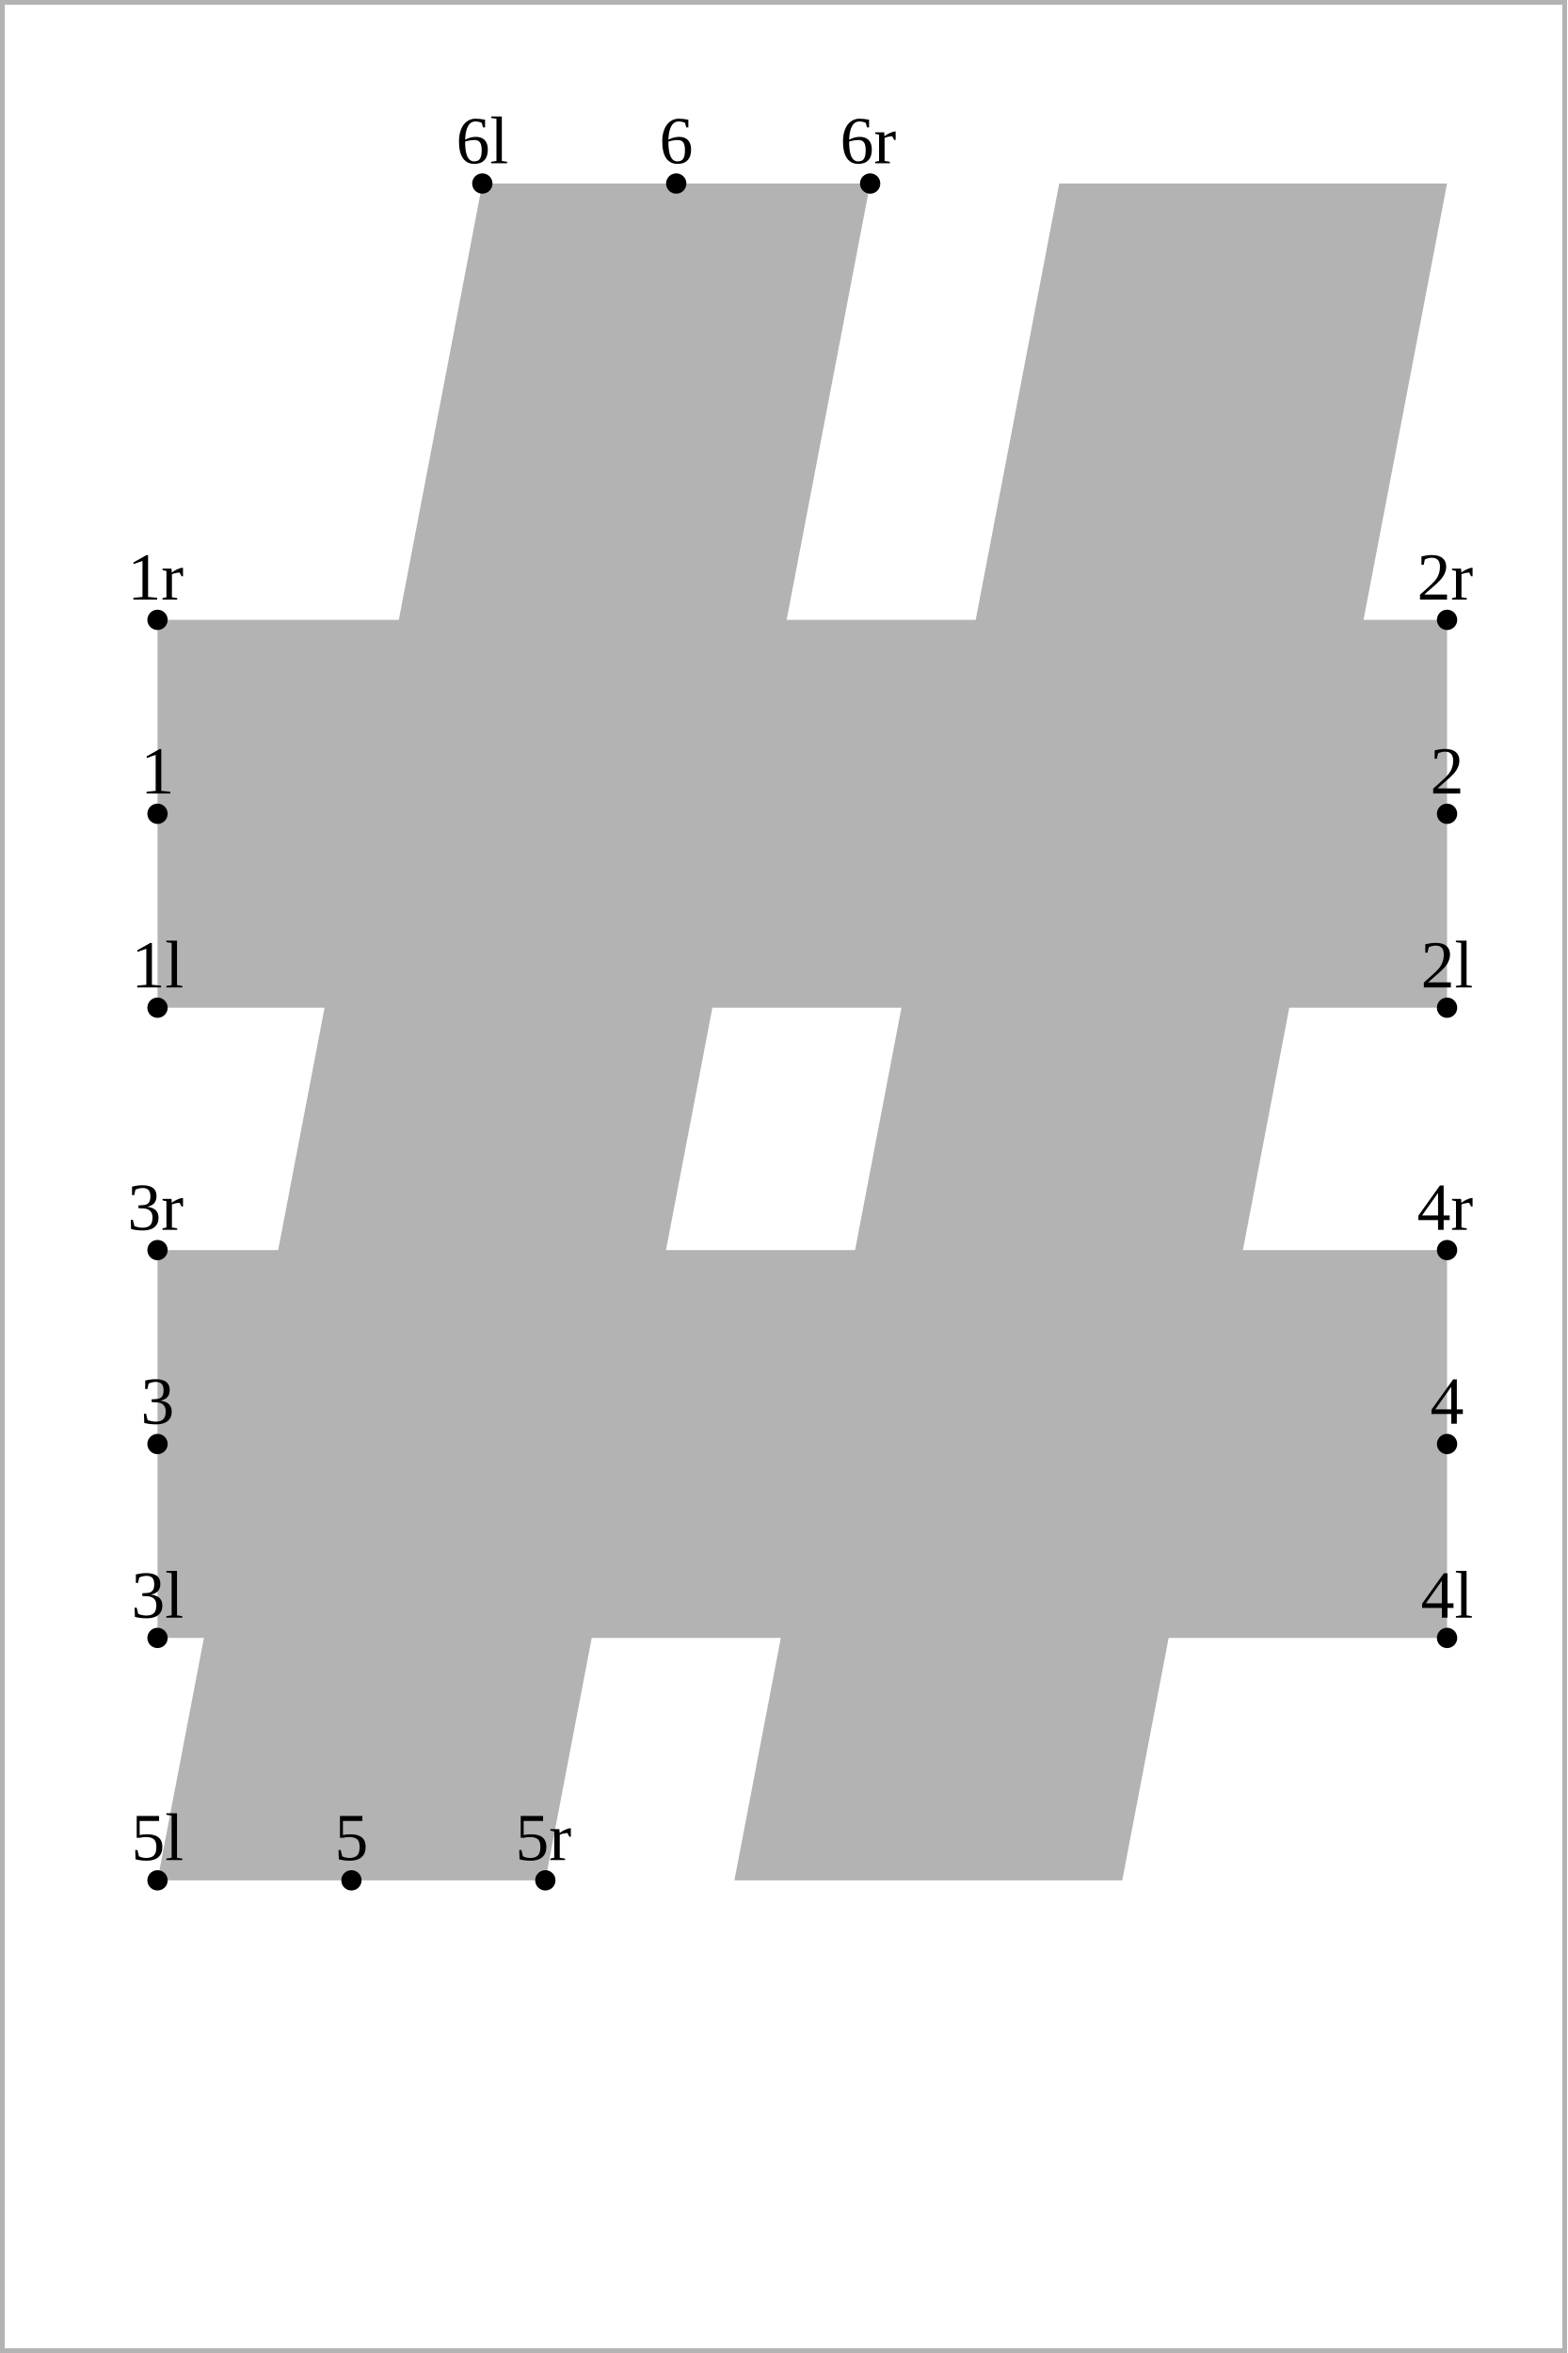
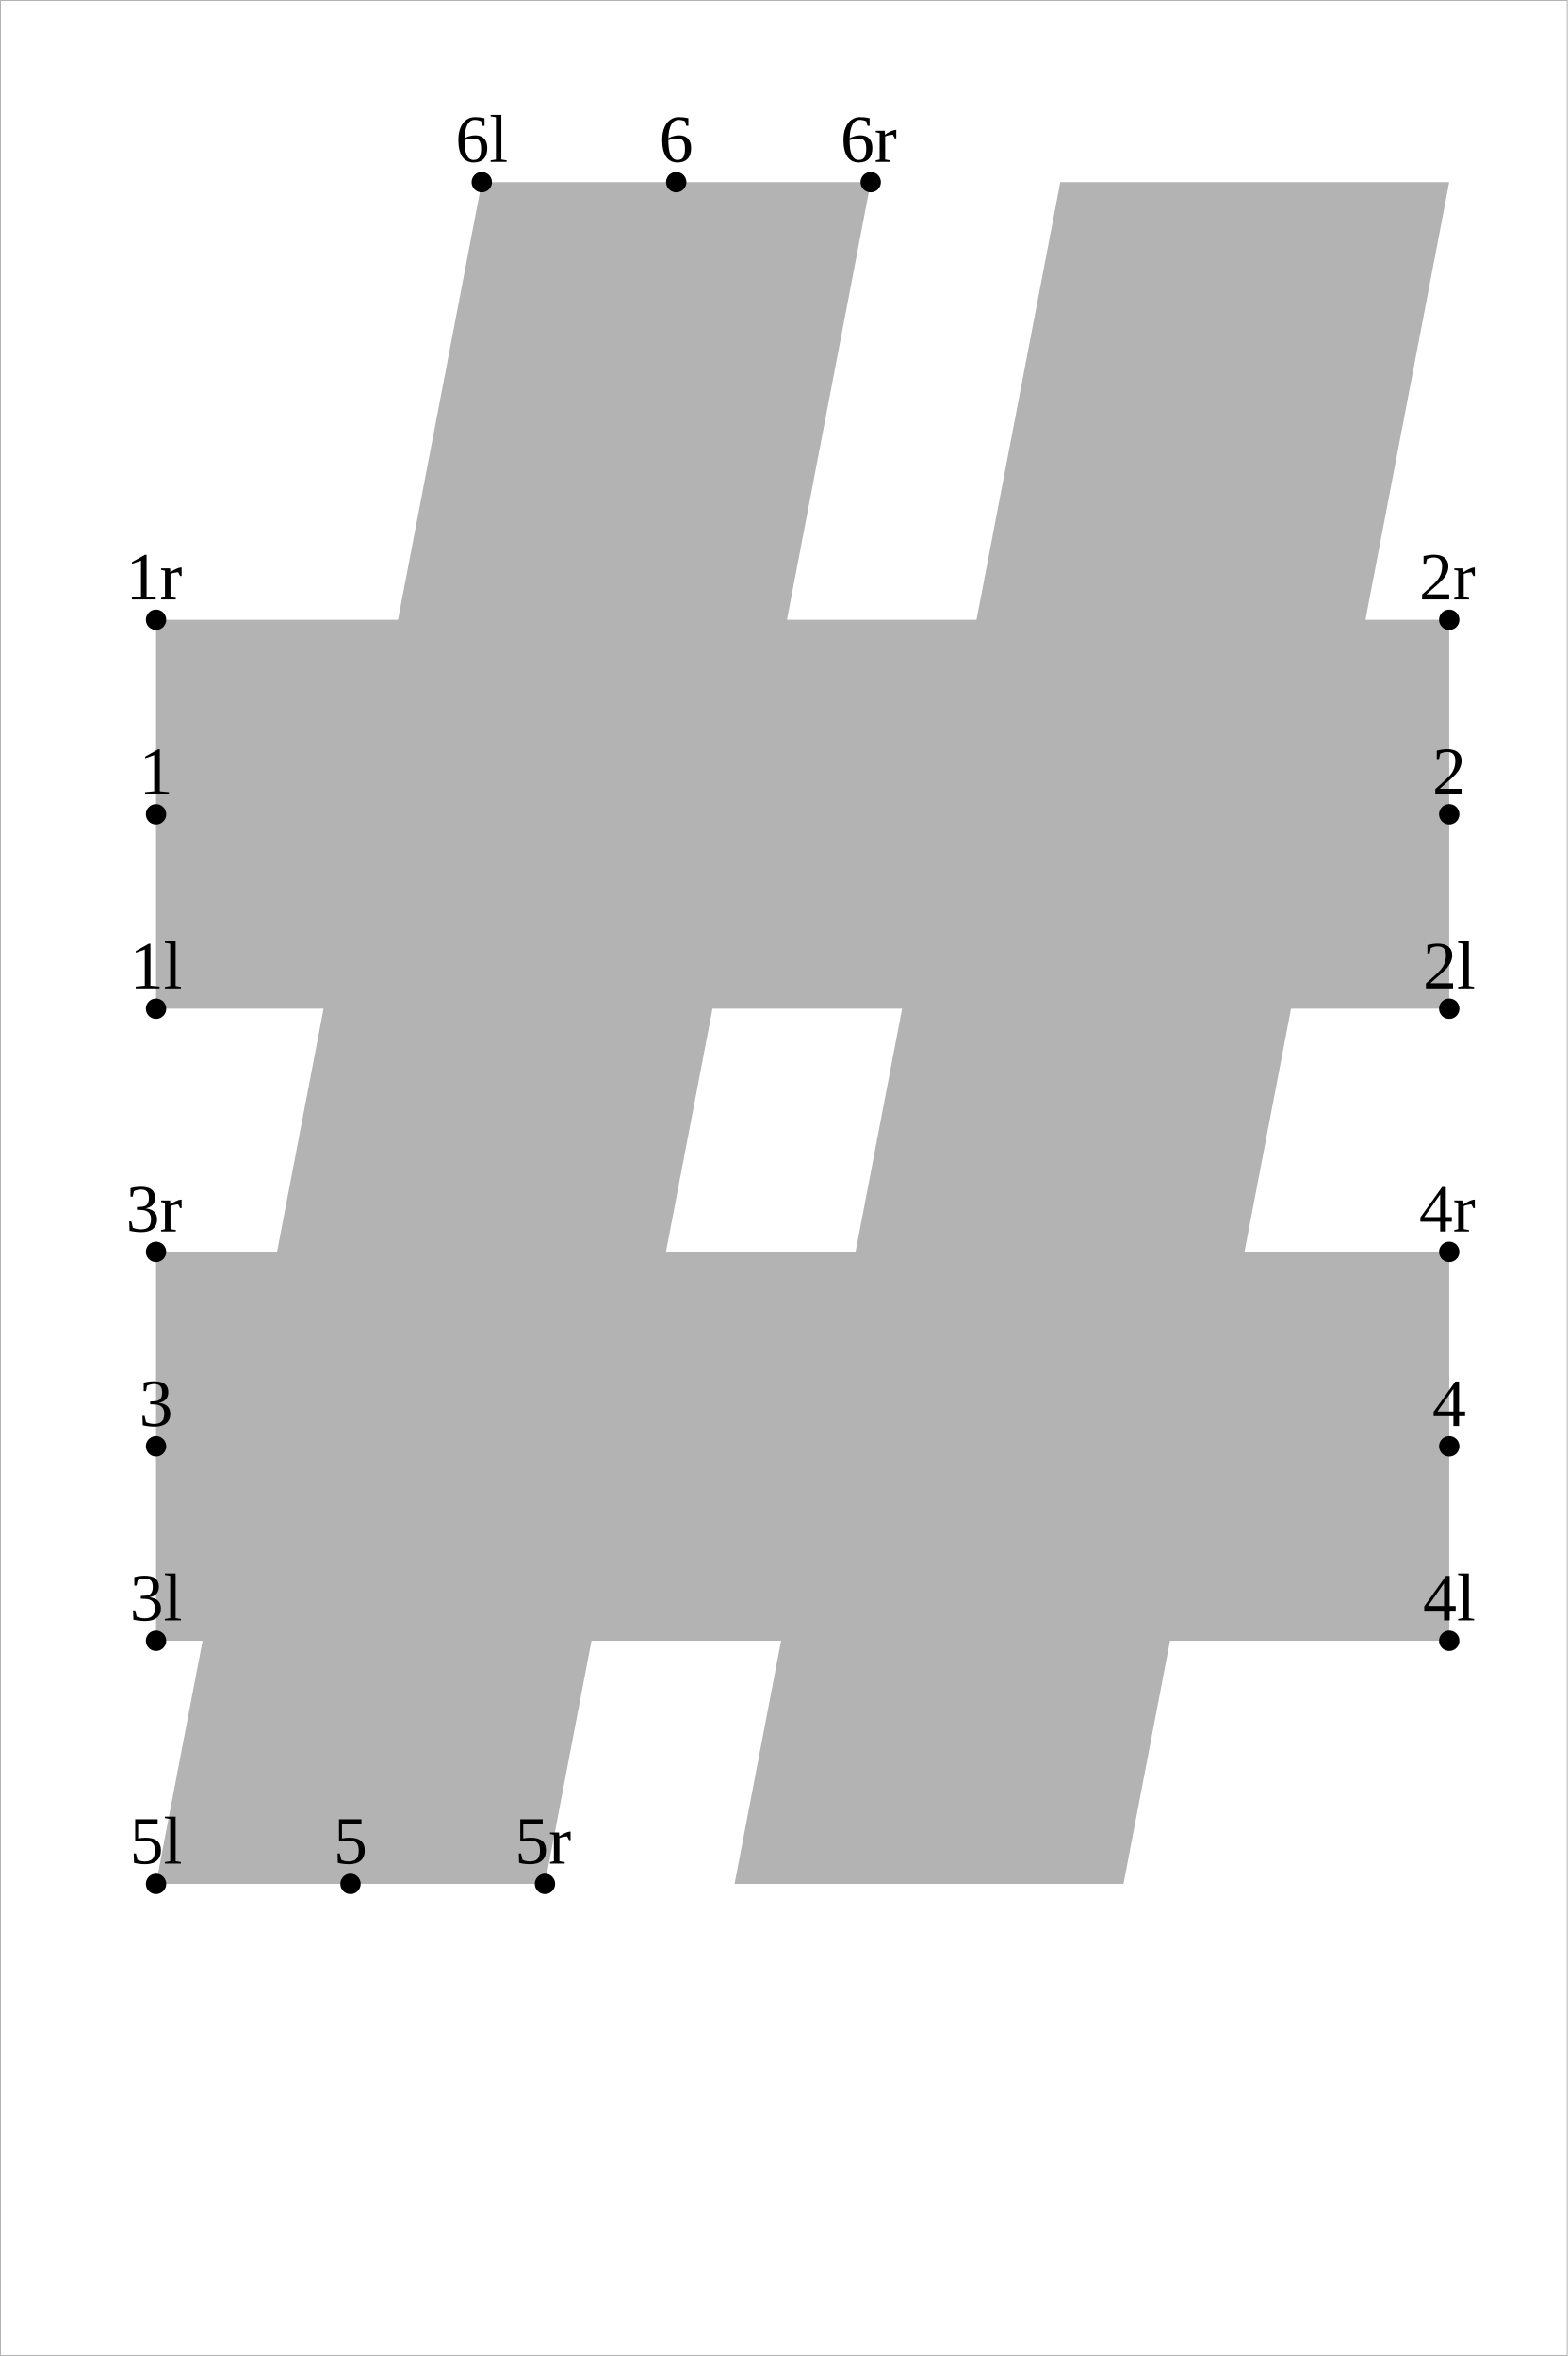
- <svg xmlns="http://www.w3.org/2000/svg" version="1.1" width="237.433" height="356.505" viewBox="0 0 237.433 356.505">
-   <path d="M23.865 152.677L219.25 152.677L219.25 93.915L23.865 93.915Z" style="fill: rgb(70%,70%,70%);stroke: none;" />
-   <path d="M23.865 248.165L219.25 248.165L219.25 189.403L23.865 189.403Z" style="fill: rgb(70%,70%,70%);stroke: none;" />
-   <path d="M23.865 284.891L73.079 27.807L131.841 27.807L82.627 284.891Z" style="fill: rgb(70%,70%,70%);stroke: none;" />
-   <path d="M111.273 284.891L160.488 27.807L219.25 27.807L170.036 284.891Z" style="fill: rgb(70%,70%,70%);stroke: none;" />
-   <g transform="matrix(1.024002,-0,-0,1.024002,19.89748 149.6051)" style="fill: rgb(0%,0%,0%);">
+ <svg xmlns="http://www.w3.org/2000/svg" version="1.1" width="1184.286" height="1779.645" viewBox="0 0 1184.286 1779.645">
+   <path d="M117.884 761.945L1094.81 761.945L1094.81 468.134L117.884 468.134Z" style="fill: rgb(70%,70%,70%);stroke: none;" />
+   <path d="M117.884 1239.387L1094.81 1239.387L1094.81 945.575L117.884 945.575Z" style="fill: rgb(70%,70%,70%);stroke: none;" />
+   <path d="M117.884 1423.016L363.956 137.597L657.767 137.597L411.695 1423.016Z" style="fill: rgb(70%,70%,70%);stroke: none;" />
+   <path d="M554.927 1423.016L800.998 137.597L1094.81 137.597L848.738 1423.016Z" style="fill: rgb(70%,70%,70%);stroke: none;" />
+   <g transform="matrix(5.12001,-0,-0,5.12001,98.04709 746.5854)" style="fill: rgb(0%,0%,0%);">
    <text font-size="9.963">1l</text>
  </g>
-   <path d="M23.865 152.677l0 0" style="stroke:rgb(0%,0%,0%); stroke-width: 3.072;stroke-linecap: round;stroke-linejoin: round;stroke-miterlimit: 10;fill: none;" />
-   <g transform="matrix(1.024002,-0,-0,1.024002,215.2826 149.6051)" style="fill: rgb(0%,0%,0%);">
+   <path d="M117.884 761.945l0 0" style="stroke:rgb(0%,0%,0%); stroke-width: 15.36;stroke-linecap: round;stroke-linejoin: round;stroke-miterlimit: 10;fill: none;" />
+   <g transform="matrix(5.12001,-0,-0,5.12001,1074.973 746.5854)" style="fill: rgb(0%,0%,0%);">
    <text font-size="9.963">2l</text>
  </g>
-   <path d="M219.25 152.677l0 0" style="stroke:rgb(0%,0%,0%); stroke-width: 3.072;stroke-linecap: round;stroke-linejoin: round;stroke-miterlimit: 10;fill: none;" />
-   <g transform="matrix(1.024002,-0,-0,1.024002,19.89748 245.0934)" style="fill: rgb(0%,0%,0%);">
+   <path d="M1094.81 761.945l0 0" style="stroke:rgb(0%,0%,0%); stroke-width: 15.36;stroke-linecap: round;stroke-linejoin: round;stroke-miterlimit: 10;fill: none;" />
+   <g transform="matrix(5.12001,-0,-0,5.12001,98.04709 1224.027)" style="fill: rgb(0%,0%,0%);">
    <text font-size="9.963">3l</text>
  </g>
-   <path d="M23.865 248.165l0 0" style="stroke:rgb(0%,0%,0%); stroke-width: 3.072;stroke-linecap: round;stroke-linejoin: round;stroke-miterlimit: 10;fill: none;" />
-   <g transform="matrix(1.024002,-0,-0,1.024002,215.2826 245.0934)" style="fill: rgb(0%,0%,0%);">
+   <path d="M117.884 1239.387l0 0" style="stroke:rgb(0%,0%,0%); stroke-width: 15.36;stroke-linecap: round;stroke-linejoin: round;stroke-miterlimit: 10;fill: none;" />
+   <g transform="matrix(5.12001,-0,-0,5.12001,1074.973 1224.027)" style="fill: rgb(0%,0%,0%);">
    <text font-size="9.963">4l</text>
  </g>
-   <path d="M219.25 248.165l0 0" style="stroke:rgb(0%,0%,0%); stroke-width: 3.072;stroke-linecap: round;stroke-linejoin: round;stroke-miterlimit: 10;fill: none;" />
-   <g transform="matrix(1.024002,-0,-0,1.024002,19.89748 281.8194)" style="fill: rgb(0%,0%,0%);">
+   <path d="M1094.81 1239.387l0 0" style="stroke:rgb(0%,0%,0%); stroke-width: 15.36;stroke-linecap: round;stroke-linejoin: round;stroke-miterlimit: 10;fill: none;" />
+   <g transform="matrix(5.12001,-0,-0,5.12001,98.04709 1407.656)" style="fill: rgb(0%,0%,0%);">
    <text font-size="9.963">5l</text>
  </g>
-   <path d="M23.865 284.891l0 0" style="stroke:rgb(0%,0%,0%); stroke-width: 3.072;stroke-linecap: round;stroke-linejoin: round;stroke-miterlimit: 10;fill: none;" />
-   <g transform="matrix(1.024002,-0,-0,1.024002,69.11183 24.7355)" style="fill: rgb(0%,0%,0%);">
+   <path d="M117.884 1423.016l0 0" style="stroke:rgb(0%,0%,0%); stroke-width: 15.36;stroke-linecap: round;stroke-linejoin: round;stroke-miterlimit: 10;fill: none;" />
+   <g transform="matrix(5.12001,-0,-0,5.12001,344.1189 122.2372)" style="fill: rgb(0%,0%,0%);">
    <text font-size="9.963">6l</text>
  </g>
-   <path d="M73.079 27.807l0 0" style="stroke:rgb(0%,0%,0%); stroke-width: 3.072;stroke-linecap: round;stroke-linejoin: round;stroke-miterlimit: 10;fill: none;" />
-   <g transform="matrix(1.024002,-0,-0,1.024002,21.31441 120.224)" style="fill: rgb(0%,0%,0%);">
+   <path d="M363.956 137.597l0 0" style="stroke:rgb(0%,0%,0%); stroke-width: 15.36;stroke-linecap: round;stroke-linejoin: round;stroke-miterlimit: 10;fill: none;" />
+   <g transform="matrix(5.12001,-0,-0,5.12001,105.1317 599.6797)" style="fill: rgb(0%,0%,0%);">
    <text font-size="9.963">1</text>
  </g>
-   <path d="M23.865 123.296l0 0" style="stroke:rgb(0%,0%,0%); stroke-width: 3.072;stroke-linecap: round;stroke-linejoin: round;stroke-miterlimit: 10;fill: none;" />
-   <g transform="matrix(1.024002,-0,-0,1.024002,216.6995 120.224)" style="fill: rgb(0%,0%,0%);">
+   <path d="M117.884 615.04l0 0" style="stroke:rgb(0%,0%,0%); stroke-width: 15.36;stroke-linecap: round;stroke-linejoin: round;stroke-miterlimit: 10;fill: none;" />
+   <g transform="matrix(5.12001,-0,-0,5.12001,1082.057 599.6797)" style="fill: rgb(0%,0%,0%);">
    <text font-size="9.963">2</text>
  </g>
-   <path d="M219.25 123.296l0 0" style="stroke:rgb(0%,0%,0%); stroke-width: 3.072;stroke-linecap: round;stroke-linejoin: round;stroke-miterlimit: 10;fill: none;" />
-   <g transform="matrix(1.024002,-0,-0,1.024002,21.31441 215.7122)" style="fill: rgb(0%,0%,0%);">
+   <path d="M1094.81 615.04l0 0" style="stroke:rgb(0%,0%,0%); stroke-width: 15.36;stroke-linecap: round;stroke-linejoin: round;stroke-miterlimit: 10;fill: none;" />
+   <g transform="matrix(5.12001,-0,-0,5.12001,105.1317 1077.121)" style="fill: rgb(0%,0%,0%);">
    <text font-size="9.963">3</text>
  </g>
-   <path d="M23.865 218.784l0 0" style="stroke:rgb(0%,0%,0%); stroke-width: 3.072;stroke-linecap: round;stroke-linejoin: round;stroke-miterlimit: 10;fill: none;" />
-   <g transform="matrix(1.024002,-0,-0,1.024002,216.6995 215.7122)" style="fill: rgb(0%,0%,0%);">
+   <path d="M117.884 1092.481l0 0" style="stroke:rgb(0%,0%,0%); stroke-width: 15.36;stroke-linecap: round;stroke-linejoin: round;stroke-miterlimit: 10;fill: none;" />
+   <g transform="matrix(5.12001,-0,-0,5.12001,1082.057 1077.121)" style="fill: rgb(0%,0%,0%);">
    <text font-size="9.963">4</text>
  </g>
-   <path d="M219.25 218.784l0 0" style="stroke:rgb(0%,0%,0%); stroke-width: 3.072;stroke-linecap: round;stroke-linejoin: round;stroke-miterlimit: 10;fill: none;" />
-   <g transform="matrix(1.024002,-0,-0,1.024002,50.69553 281.8194)" style="fill: rgb(0%,0%,0%);">
+   <path d="M1094.81 1092.481l0 0" style="stroke:rgb(0%,0%,0%); stroke-width: 15.36;stroke-linecap: round;stroke-linejoin: round;stroke-miterlimit: 10;fill: none;" />
+   <g transform="matrix(5.12001,-0,-0,5.12001,252.0373 1407.656)" style="fill: rgb(0%,0%,0%);">
    <text font-size="9.963">5</text>
  </g>
-   <path d="M53.246 284.891l0 0" style="stroke:rgb(0%,0%,0%); stroke-width: 3.072;stroke-linecap: round;stroke-linejoin: round;stroke-miterlimit: 10;fill: none;" />
-   <g transform="matrix(1.024002,-0,-0,1.024002,99.90988 24.7355)" style="fill: rgb(0%,0%,0%);">
+   <path d="M264.79 1423.016l0 0" style="stroke:rgb(0%,0%,0%); stroke-width: 15.36;stroke-linecap: round;stroke-linejoin: round;stroke-miterlimit: 10;fill: none;" />
+   <g transform="matrix(5.12001,-0,-0,5.12001,498.1091 122.2372)" style="fill: rgb(0%,0%,0%);">
    <text font-size="9.963">6</text>
  </g>
-   <path d="M102.46 27.807l0 0" style="stroke:rgb(0%,0%,0%); stroke-width: 3.072;stroke-linecap: round;stroke-linejoin: round;stroke-miterlimit: 10;fill: none;" />
-   <g transform="matrix(1.024002,-0,-0,1.024002,19.31654 90.84288)" style="fill: rgb(0%,0%,0%);">
+   <path d="M510.861 137.597l0 0" style="stroke:rgb(0%,0%,0%); stroke-width: 15.36;stroke-linecap: round;stroke-linejoin: round;stroke-miterlimit: 10;fill: none;" />
+   <g transform="matrix(5.12001,-0,-0,5.12001,95.14239 452.7741)" style="fill: rgb(0%,0%,0%);">
    <text font-size="9.963">1r</text>
  </g>
-   <path d="M23.865 93.915l0 0" style="stroke:rgb(0%,0%,0%); stroke-width: 3.072;stroke-linecap: round;stroke-linejoin: round;stroke-miterlimit: 10;fill: none;" />
-   <g transform="matrix(1.024002,-0,-0,1.024002,214.7017 90.84288)" style="fill: rgb(0%,0%,0%);">
+   <path d="M117.884 468.134l0 0" style="stroke:rgb(0%,0%,0%); stroke-width: 15.36;stroke-linecap: round;stroke-linejoin: round;stroke-miterlimit: 10;fill: none;" />
+   <g transform="matrix(5.12001,-0,-0,5.12001,1072.068 452.7741)" style="fill: rgb(0%,0%,0%);">
    <text font-size="9.963">2r</text>
  </g>
-   <path d="M219.25 93.915l0 0" style="stroke:rgb(0%,0%,0%); stroke-width: 3.072;stroke-linecap: round;stroke-linejoin: round;stroke-miterlimit: 10;fill: none;" />
-   <g transform="matrix(1.024002,-0,-0,1.024002,19.31654 186.3311)" style="fill: rgb(0%,0%,0%);">
+   <path d="M1094.81 468.134l0 0" style="stroke:rgb(0%,0%,0%); stroke-width: 15.36;stroke-linecap: round;stroke-linejoin: round;stroke-miterlimit: 10;fill: none;" />
+   <g transform="matrix(5.12001,-0,-0,5.12001,95.14239 930.2153)" style="fill: rgb(0%,0%,0%);">
    <text font-size="9.963">3r</text>
  </g>
-   <path d="M23.865 189.403l0 0" style="stroke:rgb(0%,0%,0%); stroke-width: 3.072;stroke-linecap: round;stroke-linejoin: round;stroke-miterlimit: 10;fill: none;" />
-   <g transform="matrix(1.024002,-0,-0,1.024002,214.7017 186.3311)" style="fill: rgb(0%,0%,0%);">
+   <path d="M117.884 945.575l0 0" style="stroke:rgb(0%,0%,0%); stroke-width: 15.36;stroke-linecap: round;stroke-linejoin: round;stroke-miterlimit: 10;fill: none;" />
+   <g transform="matrix(5.12001,-0,-0,5.12001,1072.068 930.2153)" style="fill: rgb(0%,0%,0%);">
    <text font-size="9.963">4r</text>
  </g>
-   <path d="M219.25 189.403l0 0" style="stroke:rgb(0%,0%,0%); stroke-width: 3.072;stroke-linecap: round;stroke-linejoin: round;stroke-miterlimit: 10;fill: none;" />
-   <g transform="matrix(1.024002,-0,-0,1.024002,78.0788 281.8194)" style="fill: rgb(0%,0%,0%);">
+   <path d="M1094.81 945.575l0 0" style="stroke:rgb(0%,0%,0%); stroke-width: 15.36;stroke-linecap: round;stroke-linejoin: round;stroke-miterlimit: 10;fill: none;" />
+   <g transform="matrix(5.12001,-0,-0,5.12001,388.9537 1407.656)" style="fill: rgb(0%,0%,0%);">
    <text font-size="9.963">5r</text>
  </g>
-   <path d="M82.627 284.891l0 0" style="stroke:rgb(0%,0%,0%); stroke-width: 3.072;stroke-linecap: round;stroke-linejoin: round;stroke-miterlimit: 10;fill: none;" />
-   <g transform="matrix(1.024002,-0,-0,1.024002,127.2932 24.7355)" style="fill: rgb(0%,0%,0%);">
+   <path d="M411.695 1423.016l0 0" style="stroke:rgb(0%,0%,0%); stroke-width: 15.36;stroke-linecap: round;stroke-linejoin: round;stroke-miterlimit: 10;fill: none;" />
+   <g transform="matrix(5.12001,-0,-0,5.12001,635.0255 122.2372)" style="fill: rgb(0%,0%,0%);">
    <text font-size="9.963">6r</text>
  </g>
-   <path d="M131.841 27.807l0 0" style="stroke:rgb(0%,0%,0%); stroke-width: 3.072;stroke-linecap: round;stroke-linejoin: round;stroke-miterlimit: 10;fill: none;" />
-   <path d="M0 -0L0 0.72L0.72 0.72L237.433 0.72L236.713 0.72L236.713 356.505L236.713 355.785L0 355.785L0.72 355.785L0.72 -0L0 -0L0 0.72L0 356.505L0.72 356.505L237.433 356.505L237.433 355.785L237.433 -0L236.713 -0Z" style="fill: rgb(70%,70%,70%);stroke: none;" />
+   <path d="M657.767 137.597l0 0" style="stroke:rgb(0%,0%,0%); stroke-width: 15.36;stroke-linecap: round;stroke-linejoin: round;stroke-miterlimit: 10;fill: none;" />
+   <path d="M0 -0L0 0.72L0.72 0.72L1184.286 0.72L1183.565 0.72L1183.565 1779.645L1183.565 1778.925L0 1778.925L0.72 1778.925L0.72 -0L0 -0L0 0.72L0 1779.645L0.72 1779.645L1184.286 1779.645L1184.286 1778.925L1184.286 -0L1183.565 -0Z" style="fill: rgb(70%,70%,70%);stroke: none;" />
</svg>
